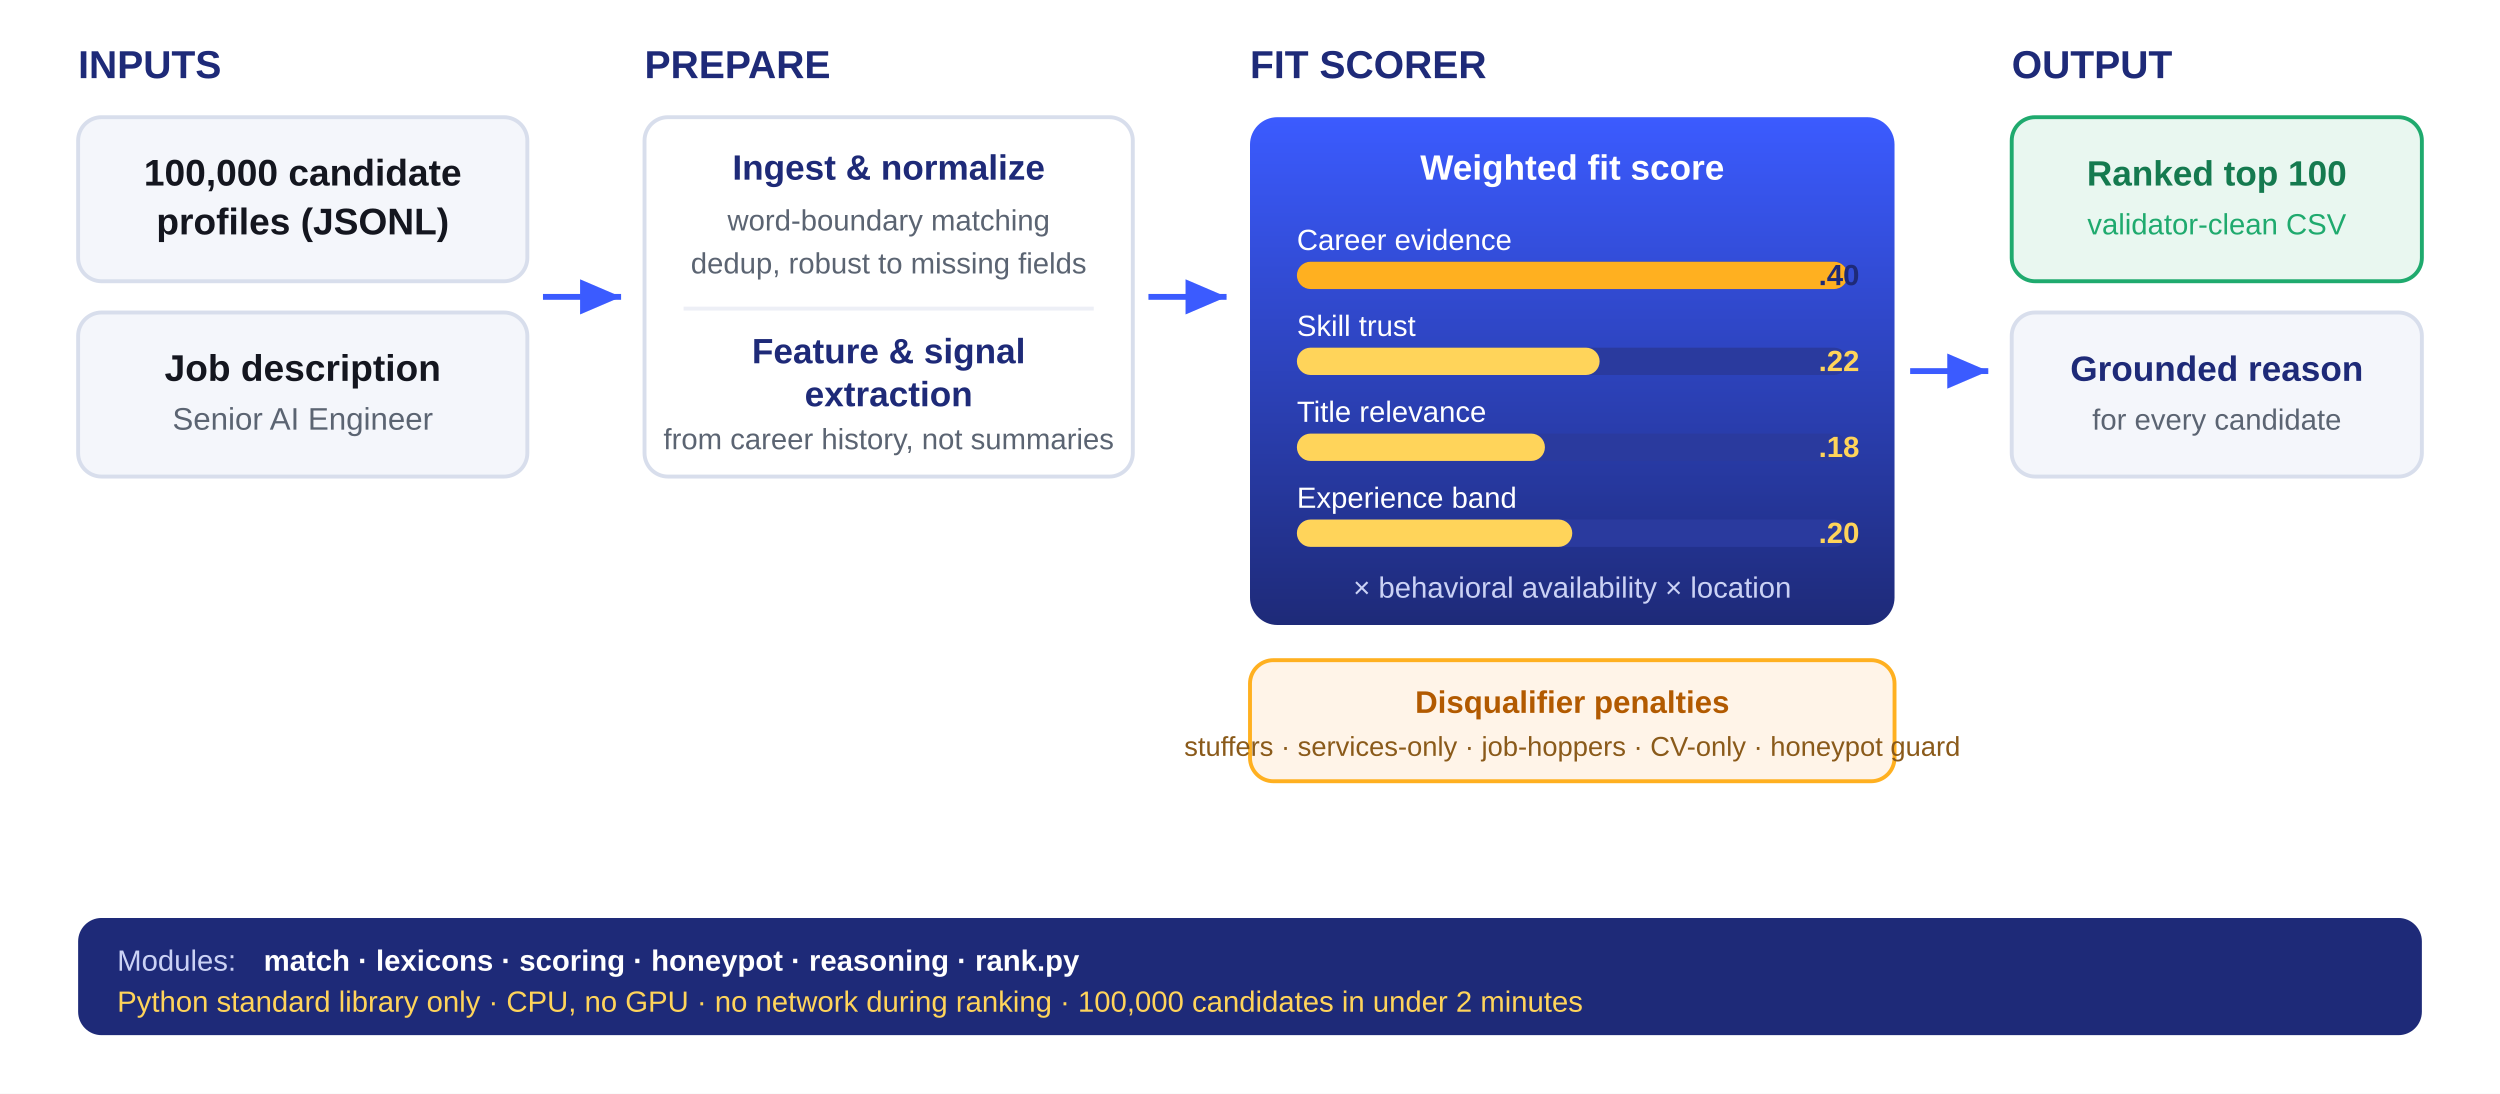
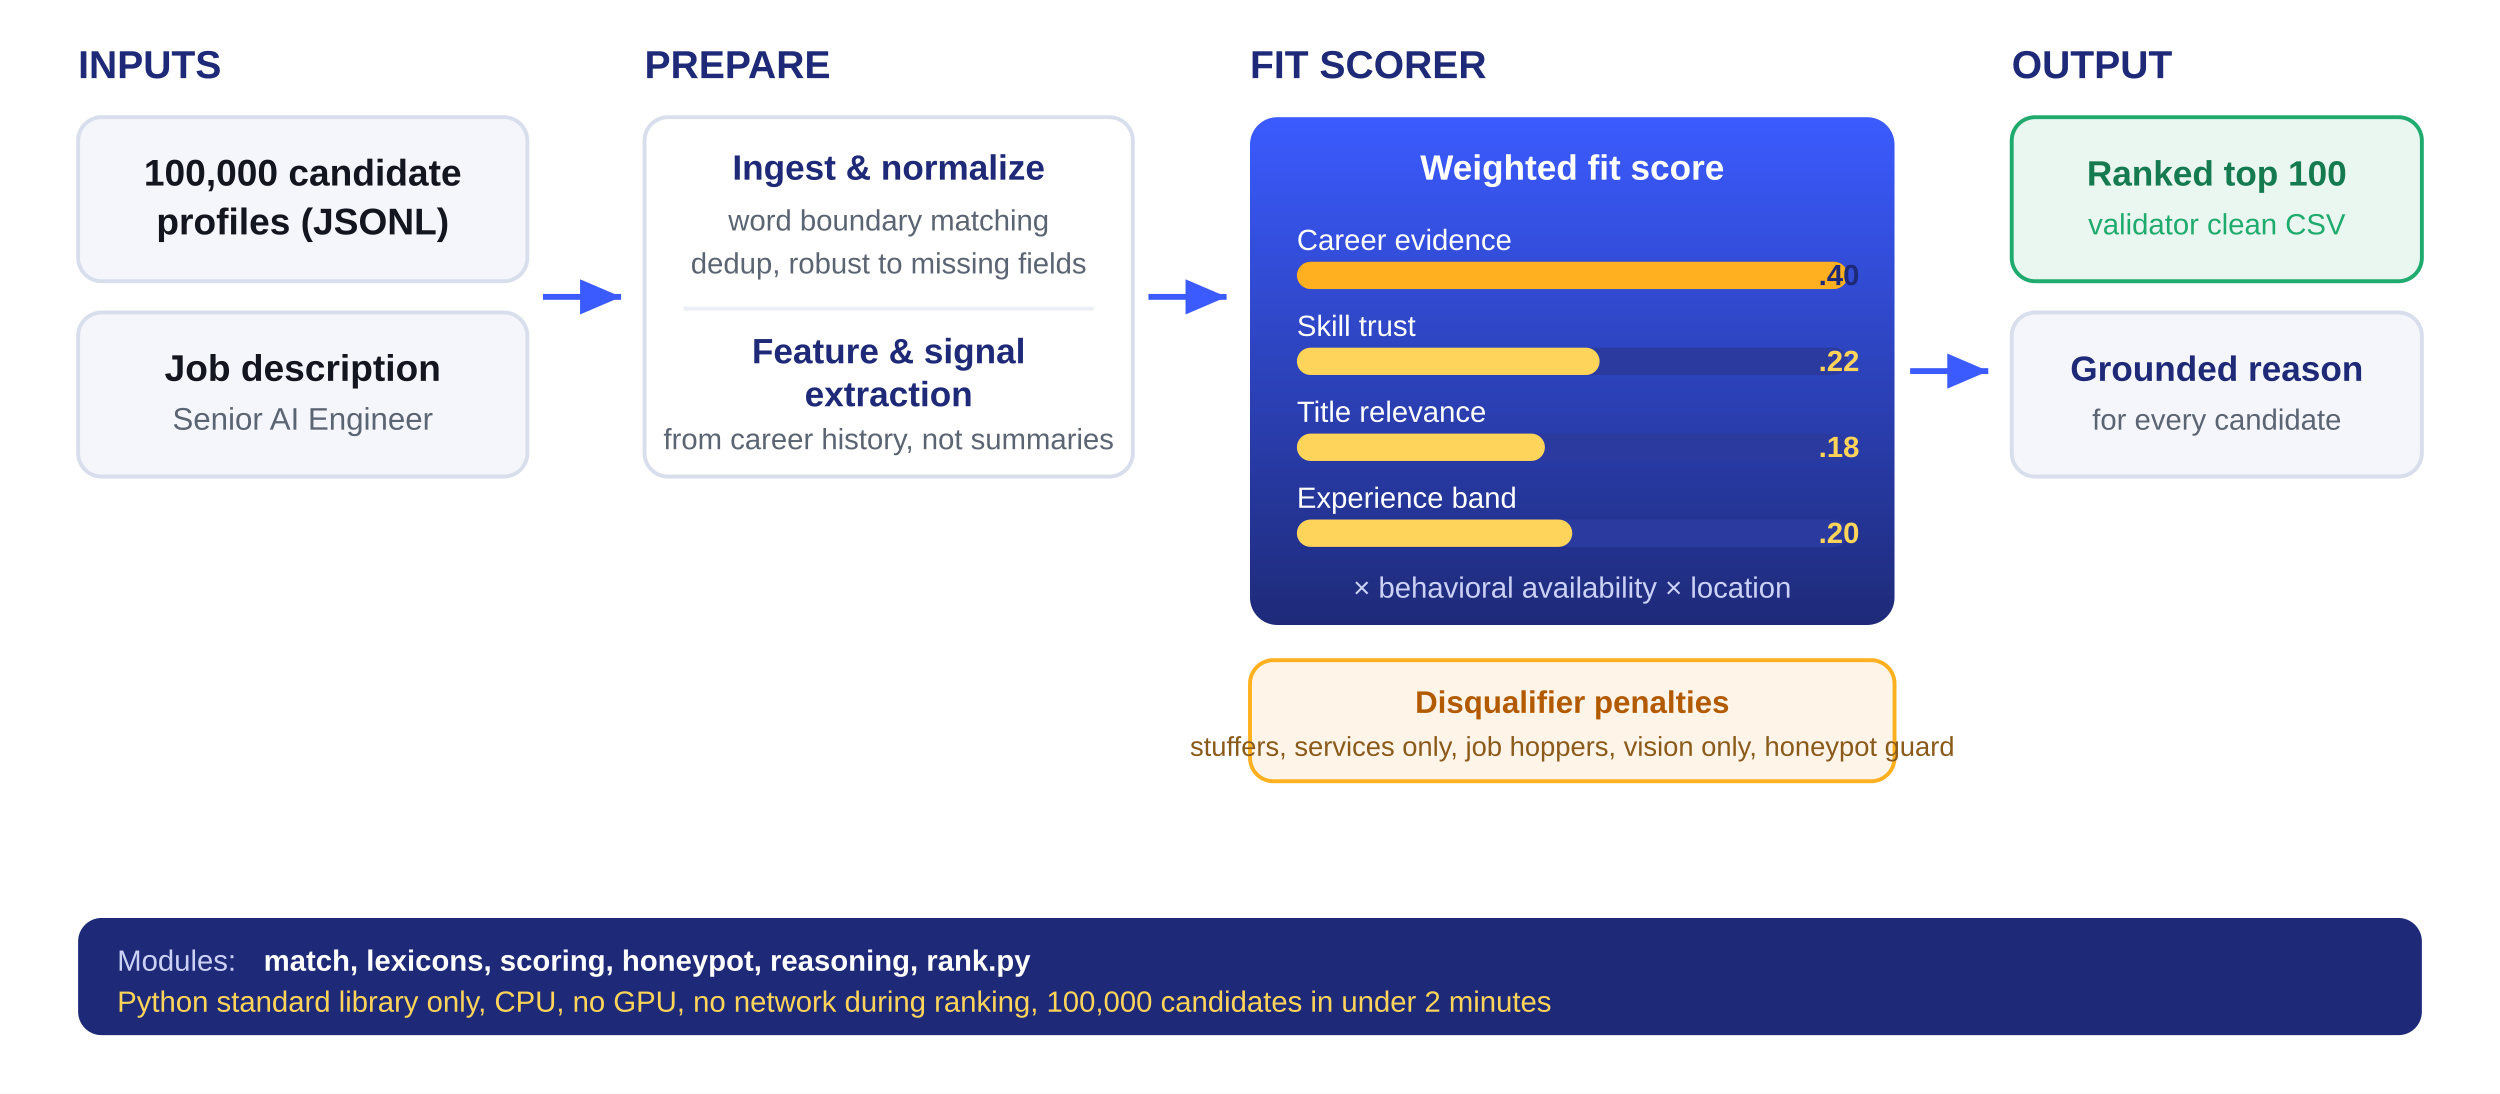
<svg xmlns="http://www.w3.org/2000/svg" width="1280" height="560" viewBox="0 0 1280 560" font-family="Segoe UI, Arial, sans-serif">
  <defs>
    <linearGradient id="core" x1="0" y1="0" x2="0" y2="1">
      <stop offset="0" stop-color="#3B5BFF" />
      <stop offset="1" stop-color="#1E2A78" />
    </linearGradient>
    <marker id="arr" markerWidth="10" markerHeight="10" refX="7" refY="3" orient="auto">
      <path d="M0,0 L7,3 L0,6 Z" fill="#3B5BFF" />
    </marker>
  </defs>
  <rect width="1280" height="560" fill="#FFFFFF" />
  <text x="40" y="40" font-size="20" font-weight="700" fill="#1E2A78">INPUTS</text>
  <rect x="40" y="60" width="230" height="84" rx="12" fill="#F4F6FB" stroke="#D8DEEC" stroke-width="2" />
  <text x="155" y="95" font-size="19" font-weight="600" fill="#14161F" text-anchor="middle">100,000 candidate</text>
  <text x="155" y="120" font-size="19" font-weight="600" fill="#14161F" text-anchor="middle">profiles (JSONL)</text>
  <rect x="40" y="160" width="230" height="84" rx="12" fill="#F4F6FB" stroke="#D8DEEC" stroke-width="2" />
  <text x="155" y="195" font-size="19" font-weight="600" fill="#14161F" text-anchor="middle">Job description</text>
  <text x="155" y="220" font-size="16" fill="#5B6472" text-anchor="middle">Senior AI Engineer</text>
  <line x1="278" y1="152" x2="318" y2="152" stroke="#3B5BFF" stroke-width="3" marker-end="url(#arr)" />
  <text x="330" y="40" font-size="20" font-weight="700" fill="#1E2A78">PREPARE</text>
  <rect x="330" y="60" width="250" height="184" rx="12" fill="#FFFFFF" stroke="#D8DEEC" stroke-width="2" />
  <text x="455" y="92" font-size="18" font-weight="700" fill="#1E2A78" text-anchor="middle">Ingest &amp; normalize</text>
-   <text x="455" y="118" font-size="15" fill="#5B6472" text-anchor="middle">word-boundary matching</text>
+   <text x="455" y="118" font-size="15" fill="#5B6472" text-anchor="middle">word boundary matching</text>
  <text x="455" y="140" font-size="15" fill="#5B6472" text-anchor="middle">dedup, robust to missing fields</text>
  <line x1="350" y1="158" x2="560" y2="158" stroke="#EDEFF6" stroke-width="2" />
  <text x="455" y="186" font-size="18" font-weight="700" fill="#1E2A78" text-anchor="middle">Feature &amp; signal</text>
  <text x="455" y="208" font-size="18" font-weight="700" fill="#1E2A78" text-anchor="middle">extraction</text>
  <text x="455" y="230" font-size="15" fill="#5B6472" text-anchor="middle">from career history, not summaries</text>
  <line x1="588" y1="152" x2="628" y2="152" stroke="#3B5BFF" stroke-width="3" marker-end="url(#arr)" />
  <text x="640" y="40" font-size="20" font-weight="700" fill="#1E2A78">FIT SCORER</text>
  <rect x="640" y="60" width="330" height="260" rx="14" fill="url(#core)" />
  <text x="805" y="92" font-size="18" font-weight="700" fill="#FFFFFF" text-anchor="middle">Weighted fit score</text>
  <g font-size="15" fill="#FFFFFF">
    <text x="664" y="128">Career evidence</text>
    <rect x="664" y="134" width="282" height="14" rx="7" fill="#2A3A9E" />
    <rect x="664" y="134" width="282" height="14" rx="7" fill="#FFB020" />
    <text x="952" y="146" text-anchor="end" fill="#1E2A78" font-weight="700">.40</text>
    <text x="664" y="172">Skill trust</text>
    <rect x="664" y="178" width="282" height="14" rx="7" fill="#2A3A9E" />
    <rect x="664" y="178" width="155" height="14" rx="7" fill="#FFD45A" />
    <text x="952" y="190" text-anchor="end" fill="#FFD45A" font-weight="700">.22</text>
    <text x="664" y="216">Title relevance</text>
    <rect x="664" y="222" width="282" height="14" rx="7" fill="#2A3A9E" />
    <rect x="664" y="222" width="127" height="14" rx="7" fill="#FFD45A" />
    <text x="952" y="234" text-anchor="end" fill="#FFD45A" font-weight="700">.18</text>
    <text x="664" y="260">Experience band</text>
    <rect x="664" y="266" width="282" height="14" rx="7" fill="#2A3A9E" />
    <rect x="664" y="266" width="141" height="14" rx="7" fill="#FFD45A" />
    <text x="952" y="278" text-anchor="end" fill="#FFD45A" font-weight="700">.20</text>
  </g>
  <text x="805" y="306" font-size="15" fill="#CBD2F5" text-anchor="middle">× behavioral availability × location</text>
  <rect x="640" y="338" width="330" height="62" rx="12" fill="#FFF4E8" stroke="#FFB020" stroke-width="2" />
  <text x="805" y="365" font-size="16" font-weight="700" fill="#B25A00" text-anchor="middle">Disqualifier penalties</text>
-   <text x="805" y="387" font-size="14" fill="#8A5A1A" text-anchor="middle">stuffers · services-only · job-hoppers · CV-only · honeypot guard</text>
+   <text x="805" y="387" font-size="14" fill="#8A5A1A" text-anchor="middle">stuffers, services only, job hoppers, vision only, honeypot guard</text>
  <line x1="978" y1="190" x2="1018" y2="190" stroke="#3B5BFF" stroke-width="3" marker-end="url(#arr)" />
  <text x="1030" y="40" font-size="20" font-weight="700" fill="#1E2A78">OUTPUT</text>
  <rect x="1030" y="60" width="210" height="84" rx="12" fill="#E9F7F0" stroke="#1FAA6E" stroke-width="2" />
  <text x="1135" y="95" font-size="18" font-weight="700" fill="#157A4F" text-anchor="middle">Ranked top 100</text>
-   <text x="1135" y="120" font-size="15" fill="#1FAA6E" text-anchor="middle">validator-clean CSV</text>
+   <text x="1135" y="120" font-size="15" fill="#1FAA6E" text-anchor="middle">validator clean CSV</text>
  <rect x="1030" y="160" width="210" height="84" rx="12" fill="#F4F6FB" stroke="#D8DEEC" stroke-width="2" />
  <text x="1135" y="195" font-size="18" font-weight="700" fill="#1E2A78" text-anchor="middle">Grounded reason</text>
  <text x="1135" y="220" font-size="15" fill="#5B6472" text-anchor="middle">for every candidate</text>
  <rect x="40" y="470" width="1200" height="60" rx="12" fill="#1E2A78" />
  <text x="60" y="497" font-size="15" fill="#CBD2F5">Modules:</text>
-   <text x="135" y="497" font-size="15" font-weight="700" fill="#FFFFFF">match · lexicons · scoring · honeypot · reasoning · rank.py</text>
-   <text x="60" y="518" font-size="15" fill="#FFD45A">Python standard library only  ·  CPU, no GPU  ·  no network during ranking  ·  100,000 candidates in under 2 minutes</text>
+   <text x="135" y="497" font-size="15" font-weight="700" fill="#FFFFFF">match, lexicons, scoring, honeypot, reasoning, rank.py</text>
+   <text x="60" y="518" font-size="15" fill="#FFD45A">Python standard library only, CPU, no GPU, no network during ranking, 100,000 candidates in under 2 minutes</text>
</svg>
